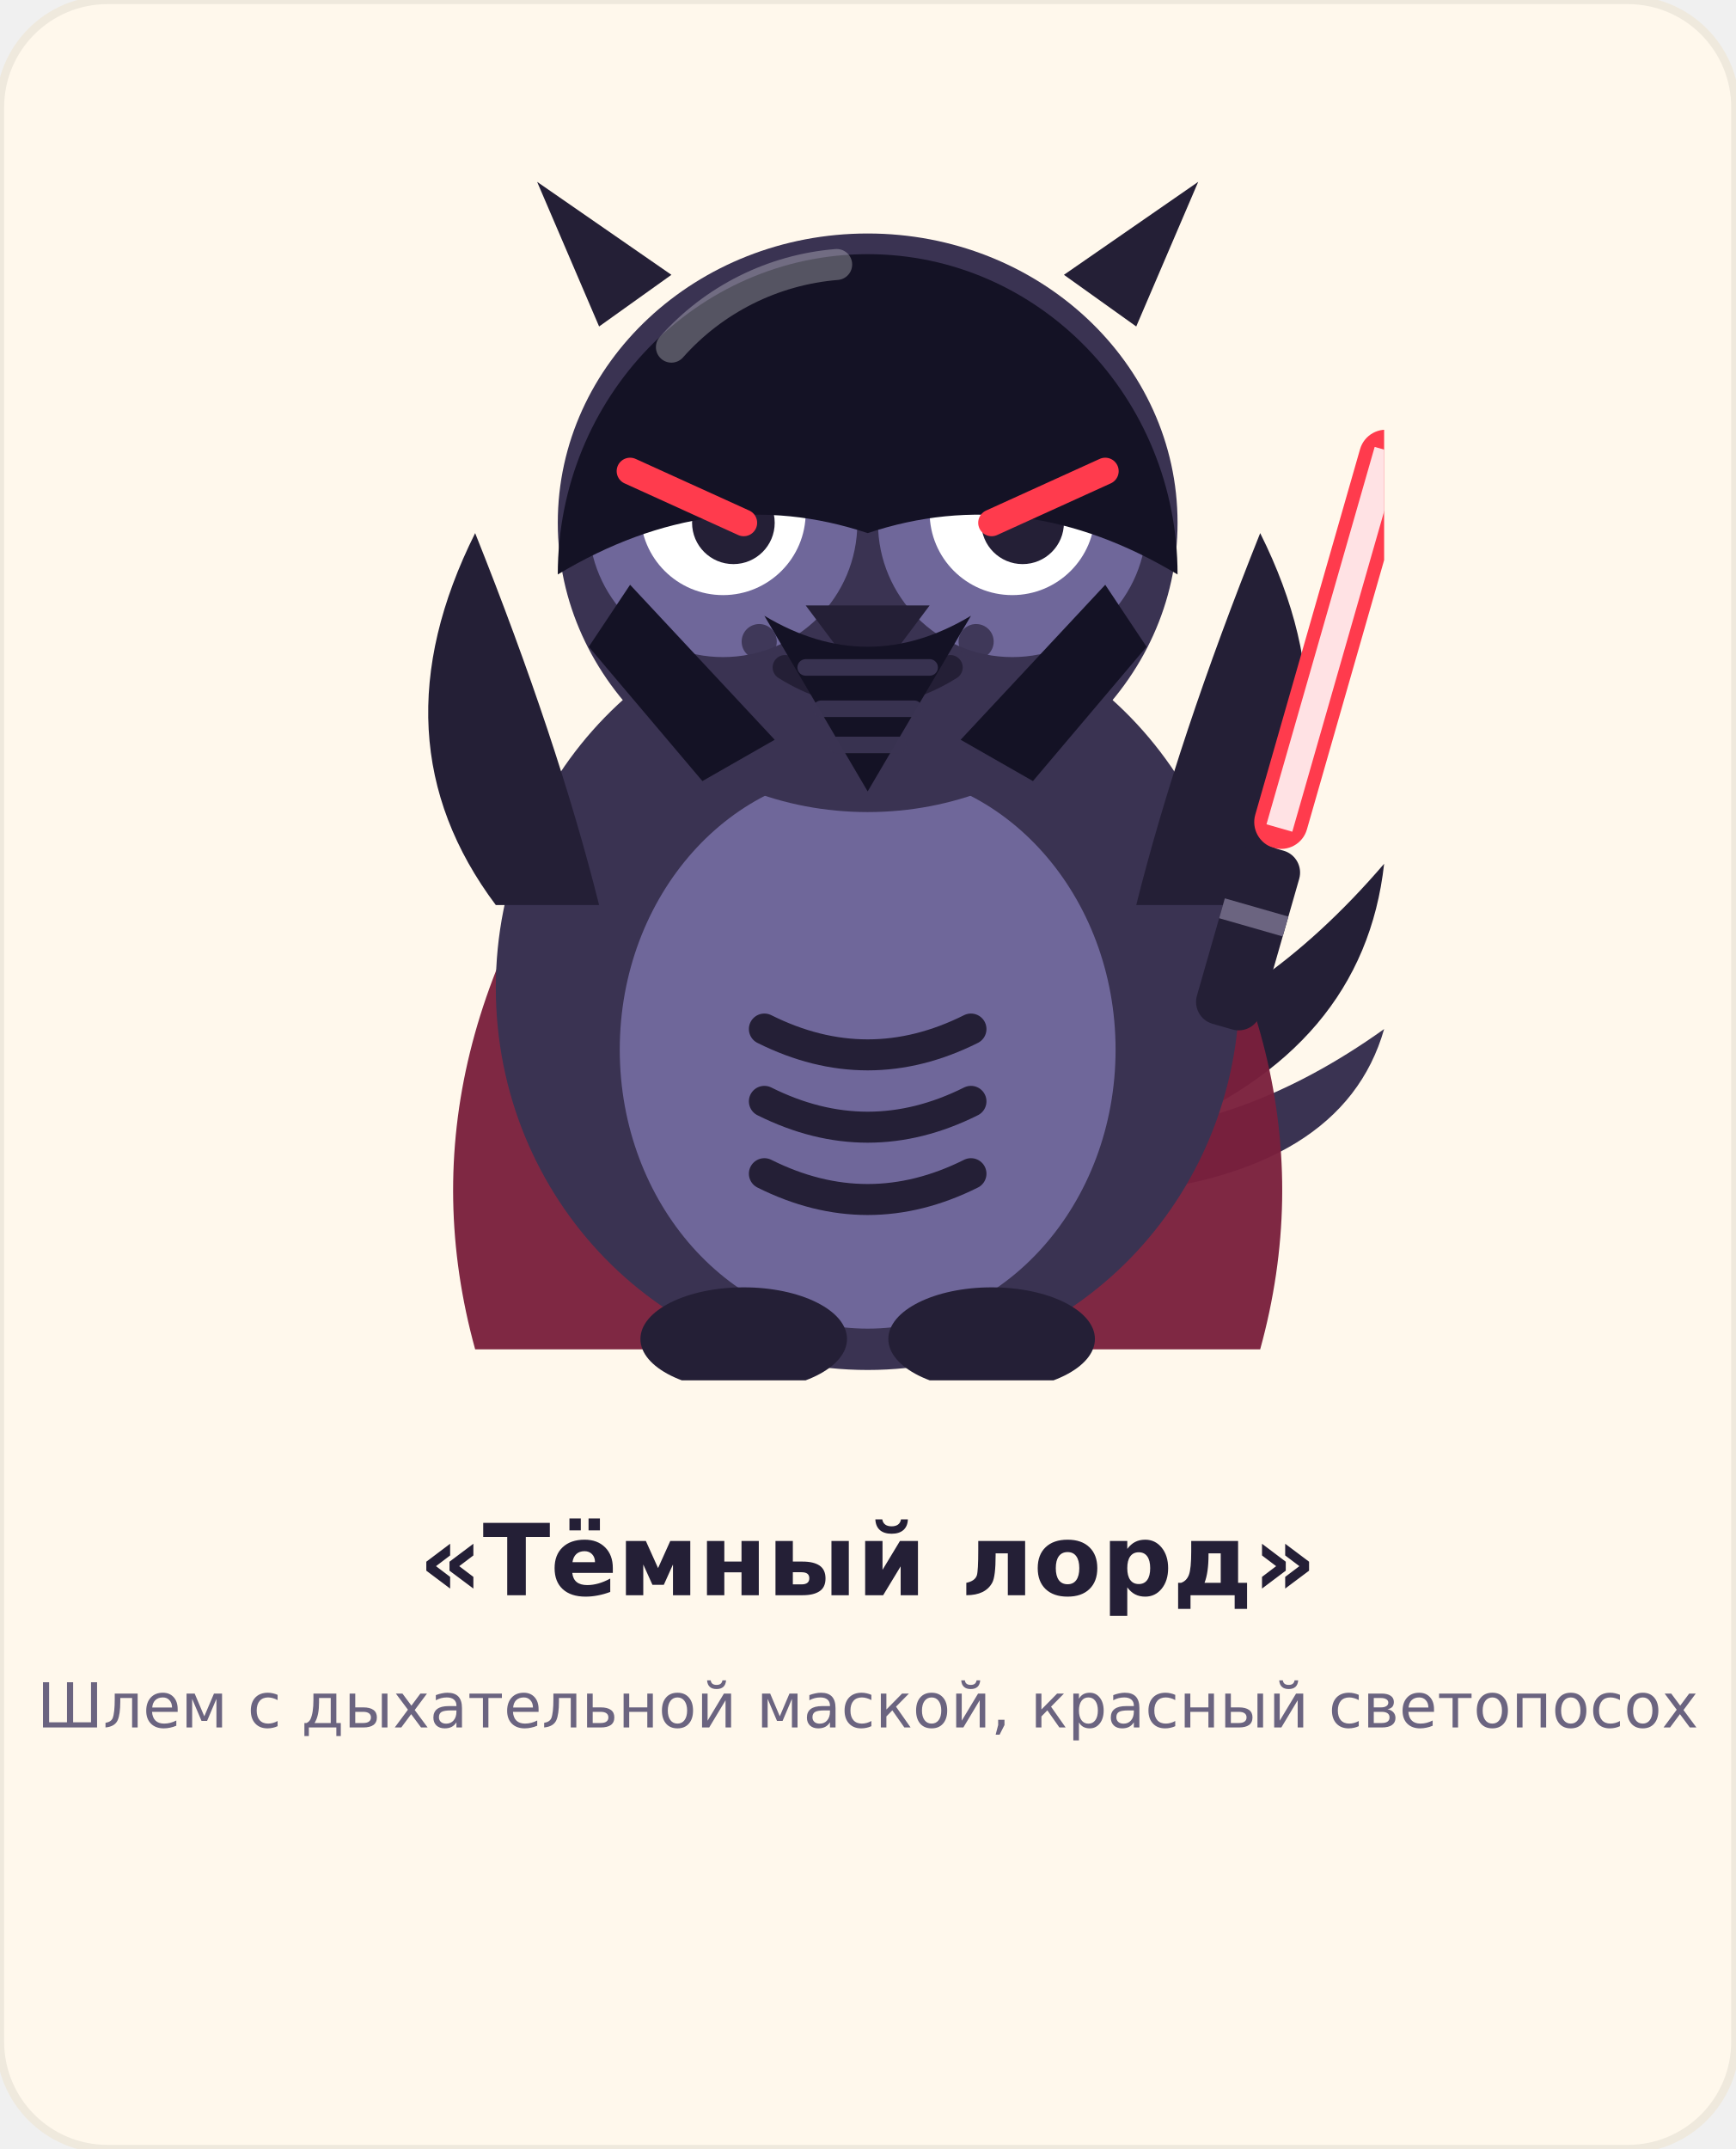
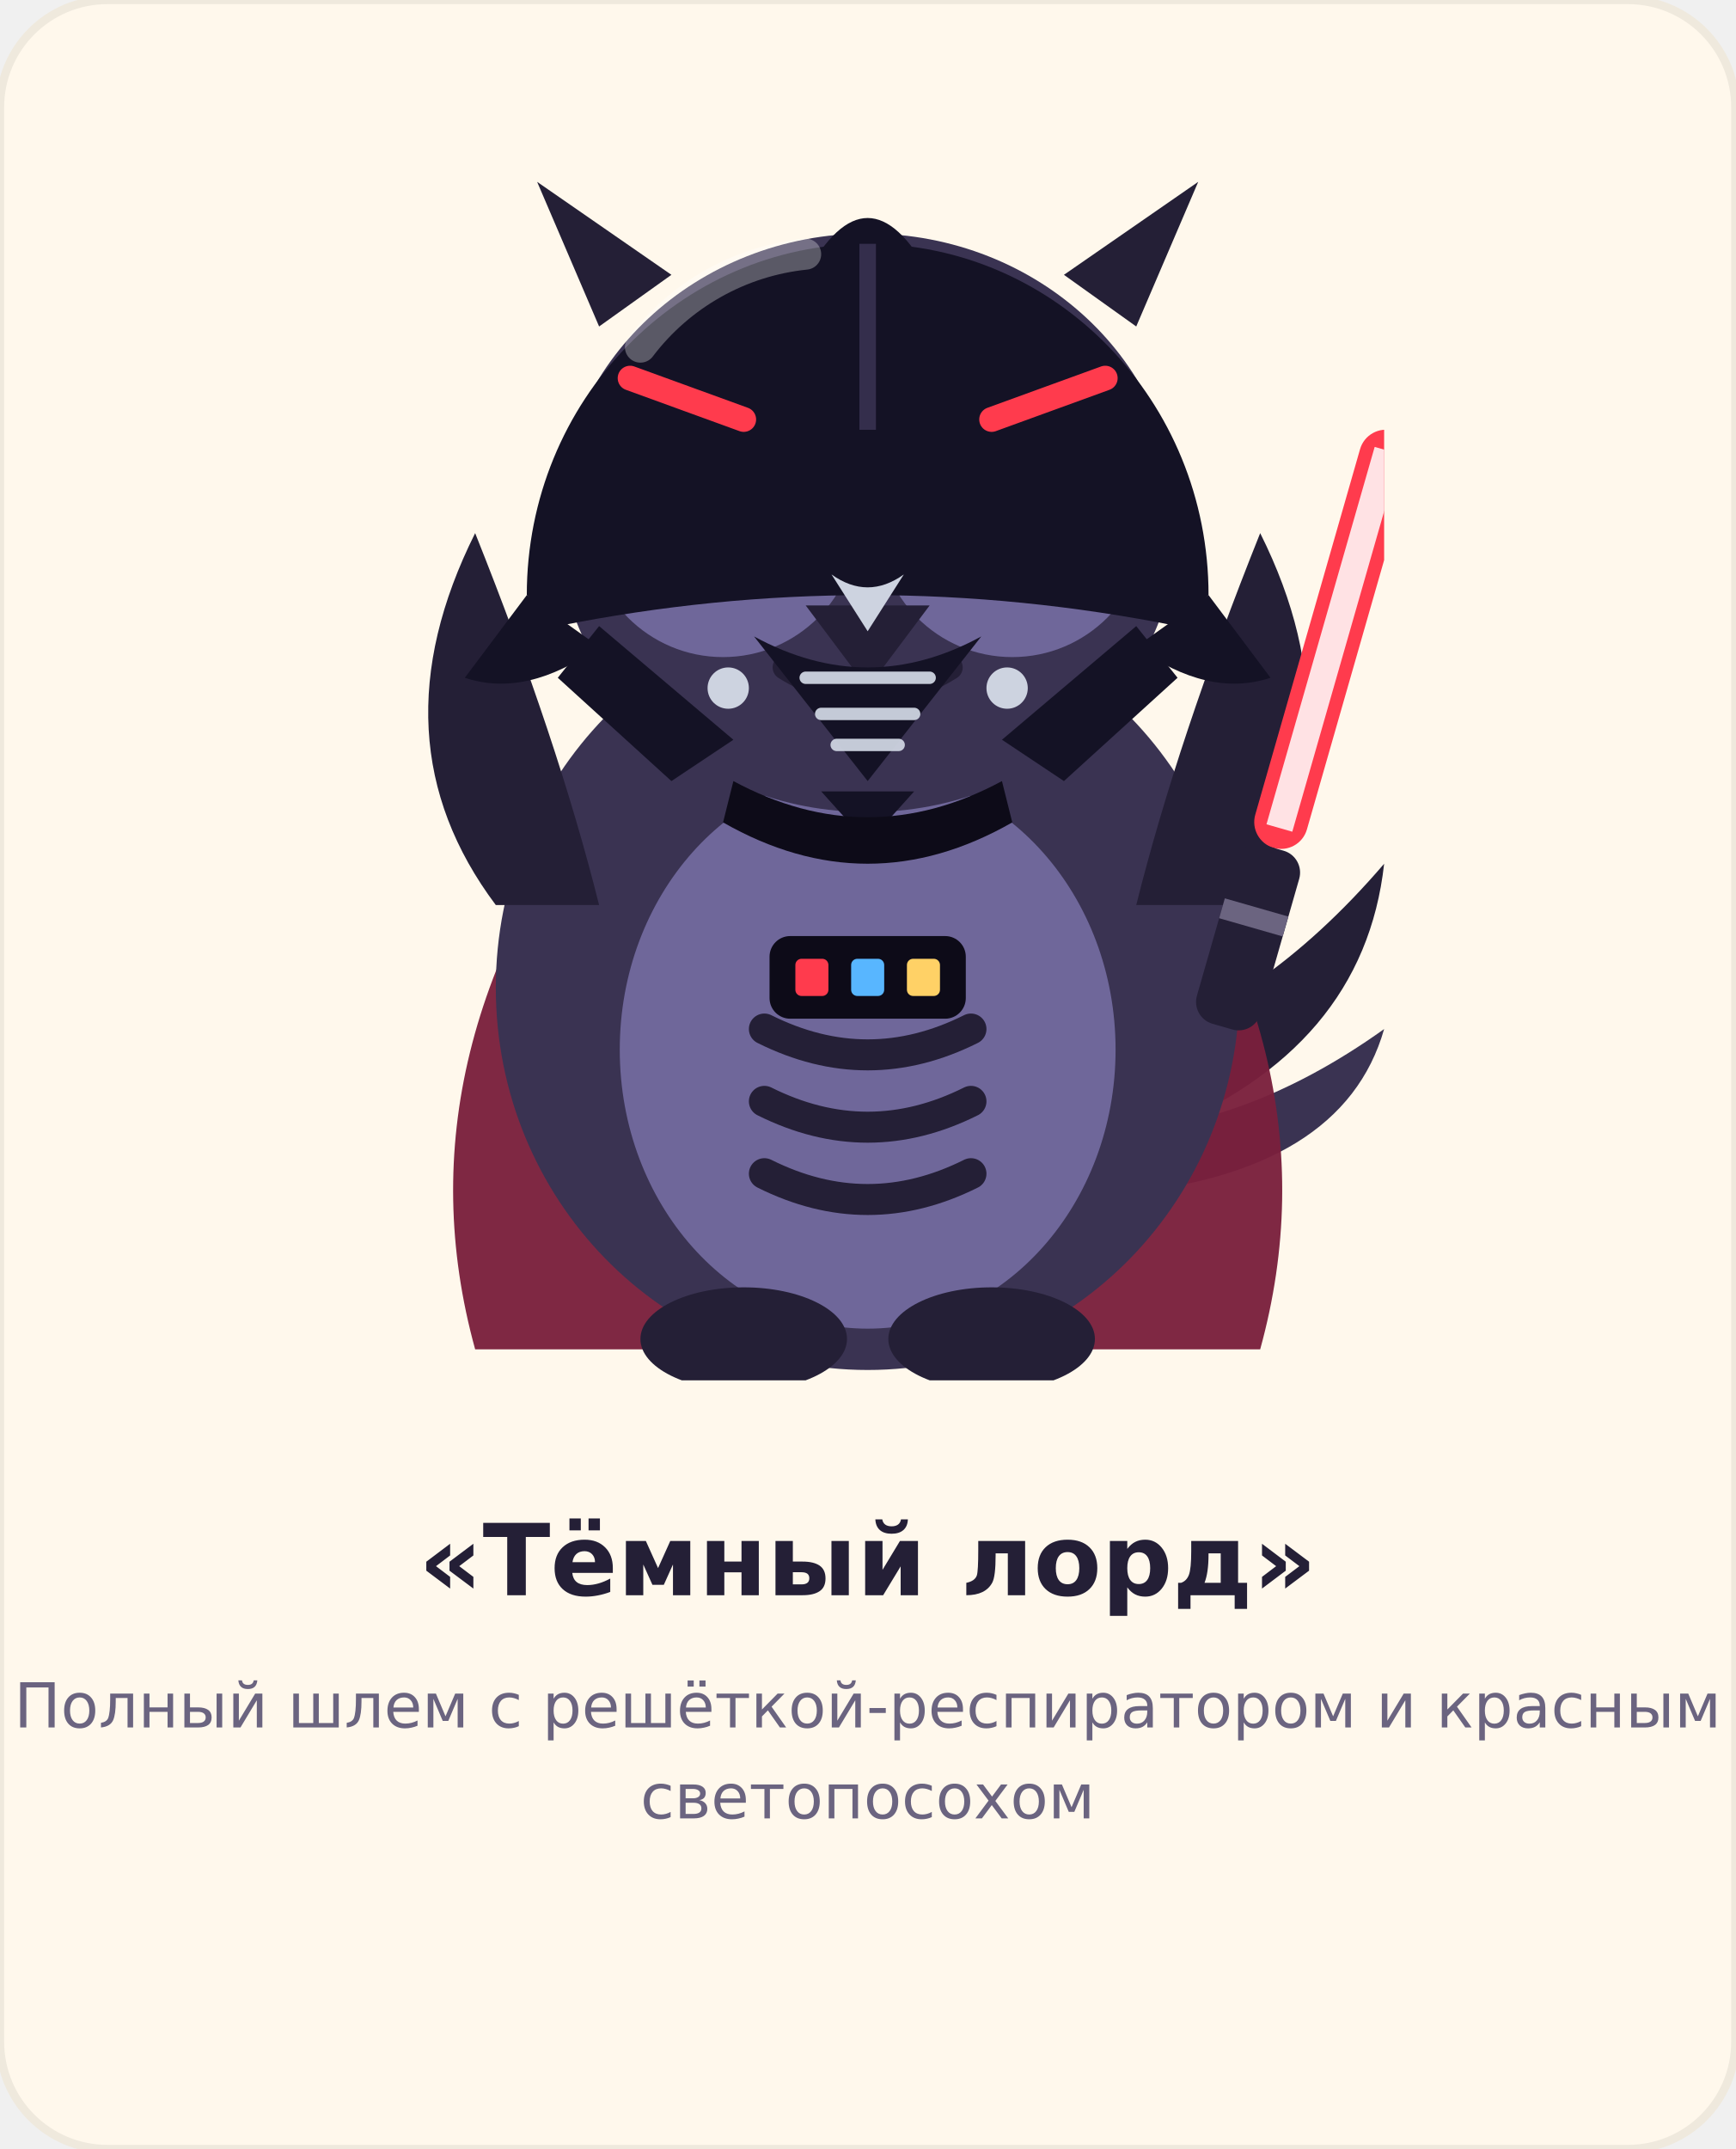
<svg xmlns="http://www.w3.org/2000/svg" width="420" height="520" viewBox="0 0 420 520">
  <rect width="420" height="520" rx="26" fill="#fff8ec" stroke="#efe9dd" stroke-width="2" />
  <svg x="85" y="34" width="250" height="300" viewBox="0 0 100 120">
    <path d="M78 96 Q98 88 100 70 Q88 84 74 88Z" fill="#241f36" />
    <path d="M74 102 Q96 100 100 86 Q86 96 72 96Z" fill="#3a3352" />
    <path d="M26 60 Q4 88 12 117 L88 117 Q96 88 74 60 Q50 74 26 60Z" fill="#7a1f3c" opacity="0.96" />
    <ellipse cx="50" cy="82" rx="36" ry="37" fill="#3a3352" />
    <ellipse cx="50" cy="88" rx="24" ry="27" fill="#6f679a" />
    <path d="M14 74 Q2 58 12 38 Q20 58 24 74Z" fill="#241f36" />
    <path d="M86 74 Q98 58 88 38 Q80 58 76 74Z" fill="#241f36" />
    <ellipse cx="50" cy="37" rx="30" ry="28" fill="#3a3352" />
    <path d="M24 18 L18 4 L31 13Z" fill="#241f36" />
    <path d="M76 18 L82 4 L69 13Z" fill="#241f36" />
    <circle cx="36" cy="37" r="13" fill="#6f679a" />
    <circle cx="64" cy="37" r="13" fill="#6f679a" />
    <circle cx="36" cy="36" r="8" fill="#fff" />
    <circle cx="64" cy="36" r="8" fill="#fff" />
    <circle cx="37" cy="37" r="4" fill="#241f36" />
    <circle cx="65" cy="37" r="4" fill="#241f36" />
    <path d="M44 45 L50 53 L56 45Z" fill="#241f36" />
    <path d="M42 51 Q50 56 58 51" stroke="#241f36" stroke-width="2.4" fill="none" stroke-linecap="round" />
    <path d="M40 100 Q50 105 60 100" stroke="#241f36" stroke-width="3" fill="none" stroke-linecap="round" />
    <path d="M40 93 Q50 98 60 93" stroke="#241f36" stroke-width="3" fill="none" stroke-linecap="round" />
    <path d="M40 86 Q50 91 60 86" stroke="#241f36" stroke-width="3" fill="none" stroke-linecap="round" />
    <ellipse cx="38" cy="116" rx="10" ry="5" fill="#241f36" />
    <ellipse cx="62" cy="116" rx="10" ry="5" fill="#241f36" />
    <g>
-       <path d="M20 42 A30 31 0 0 1 80 42 Q65 33 50 38 Q35 33 20 42Z" fill="#141225" />
-       <path d="M31 20 A24 24 0 0 1 47 12" stroke="#ffffff" stroke-width="3" stroke-linecap="round" fill="none" opacity=".28" />
-       <path d="M27 32 L38 37 M73 32 L62 37" stroke="#ff3b4d" stroke-width="2.6" stroke-linecap="round" fill="none" />
-       <path d="M27 43 L41 58 L34 62 L23 49Z" fill="#141225" />
-       <path d="M73 43 L59 58 L66 62 L77 49Z" fill="#141225" />
-       <path d="M40 46 L50 63 L60 46 Q50 52 40 46Z" fill="#141225" />
-       <path d="M44 51 H56 M45.5 55 H54.5 M47 58.5 H53" stroke="#3a3352" stroke-width="1.6" stroke-linecap="round" opacity=".95" />
-       <circle cx="39.5" cy="48.5" r="1.7" fill="#3a3352" opacity=".9" />
-       <circle cx="60.5" cy="48.5" r="1.7" fill="#3a3352" opacity=".9" />
+       <path d="M17 44 A33 34 0 0 1 83 44 L80 47 Q50 41 20 47Z" fill="#141225" />
+       <path d="M17 44 L11 52 Q17 54 24 49Z" fill="#141225" />
+       <path d="M83 44 L89 52 Q83 54 76 49Z" fill="#141225" />
+       <path d="M44 13 Q50 2 56 13 Q50 9 44 13Z" fill="#141225" />
+       <path d="M50 10 V28" stroke="#3a3352" stroke-width="1.6" opacity=".85" />
+       <path d="M28 20 A23 23 0 0 1 44 11" stroke="#ffffff" stroke-width="3" stroke-linecap="round" fill="none" opacity=".3" />
+       <path d="M21 30 L38 26 L50 33 L62 26 L79 30 L62 33 L50 40 L38 33Z" fill="#141225" />
+       <path d="M27 23 L38 27 M73 23 L62 27" stroke="#ff3b4d" stroke-width="2.4" stroke-linecap="round" fill="none" />
+       <path d="M24 47 L37 58 L31 62 L20 52Z" fill="#141225" />
+       <path d="M76 47 L63 58 L69 62 L80 52Z" fill="#141225" />
+       <path d="M46.5 42 L50 47.5 L53.5 42 Q50 44.5 46.5 42Z" fill="#cdd3e0" />
+       <path d="M39 48 L50 62 L61 48 Q50 54 39 48Z" fill="#141225" />
+       <path d="M44 52 H56 M45.5 55.5 H54.5 M47 58.5 H53" stroke="#cdd3e0" stroke-width="1.2" stroke-linecap="round" opacity=".95" />
+       <path d="M45.5 63 L50 68 L54.5 63Z" fill="#141225" />
+       <circle cx="36.5" cy="53" r="2" fill="#cdd3e0" />
+       <circle cx="63.5" cy="53" r="2" fill="#cdd3e0" />
+       <path d="M37 62 Q50 69 63 62 L64 66 Q50 74 36 66Z" fill="#0d0b18" />
+       <rect x="40.5" y="77" width="19" height="8" rx="2" fill="#0d0b18" />
+       <rect x="43" y="79.2" width="3.2" height="3.6" rx=".6" fill="#ff3b4d" />
+       <rect x="48.4" y="79.2" width="3.2" height="3.6" rx=".6" fill="#58b6ff" />
+       <rect x="53.8" y="79.2" width="3.2" height="3.6" rx=".6" fill="#ffd166" />
    </g>
    <g transform="rotate(16 86 80)">
      <rect x="83.4" y="26" width="5.2" height="42" rx="2.6" fill="#ff3b4d" />
      <rect x="84.7" y="28" width="2.6" height="38" fill="#ffffff" opacity=".85" />
      <rect x="82.8" y="68" width="6.4" height="18" rx="2.2" fill="#241f36" />
      <rect x="82.8" y="74" width="6.4" height="2" fill="#6b6480" />
    </g>
  </svg>
  <text x="210" y="386" text-anchor="middle" font-family="DejaVu Sans" font-size="24" font-weight="bold" fill="#241f36">«Тёмный лорд»</text>
-   <text x="210" y="418" text-anchor="middle" font-family="DejaVu Sans" font-size="15" fill="#6b6480">Шлем с дыхательной маской, красный светопосох</text>
+   <text x="210" y="418" text-anchor="middle" font-family="DejaVu Sans" font-size="15" fill="#6b6480">Полный шлем с решёткой-респиратором и красным</text>
+   <text x="210" y="440" text-anchor="middle" font-family="DejaVu Sans" font-size="15" fill="#6b6480">светопосохом</text>
</svg>
